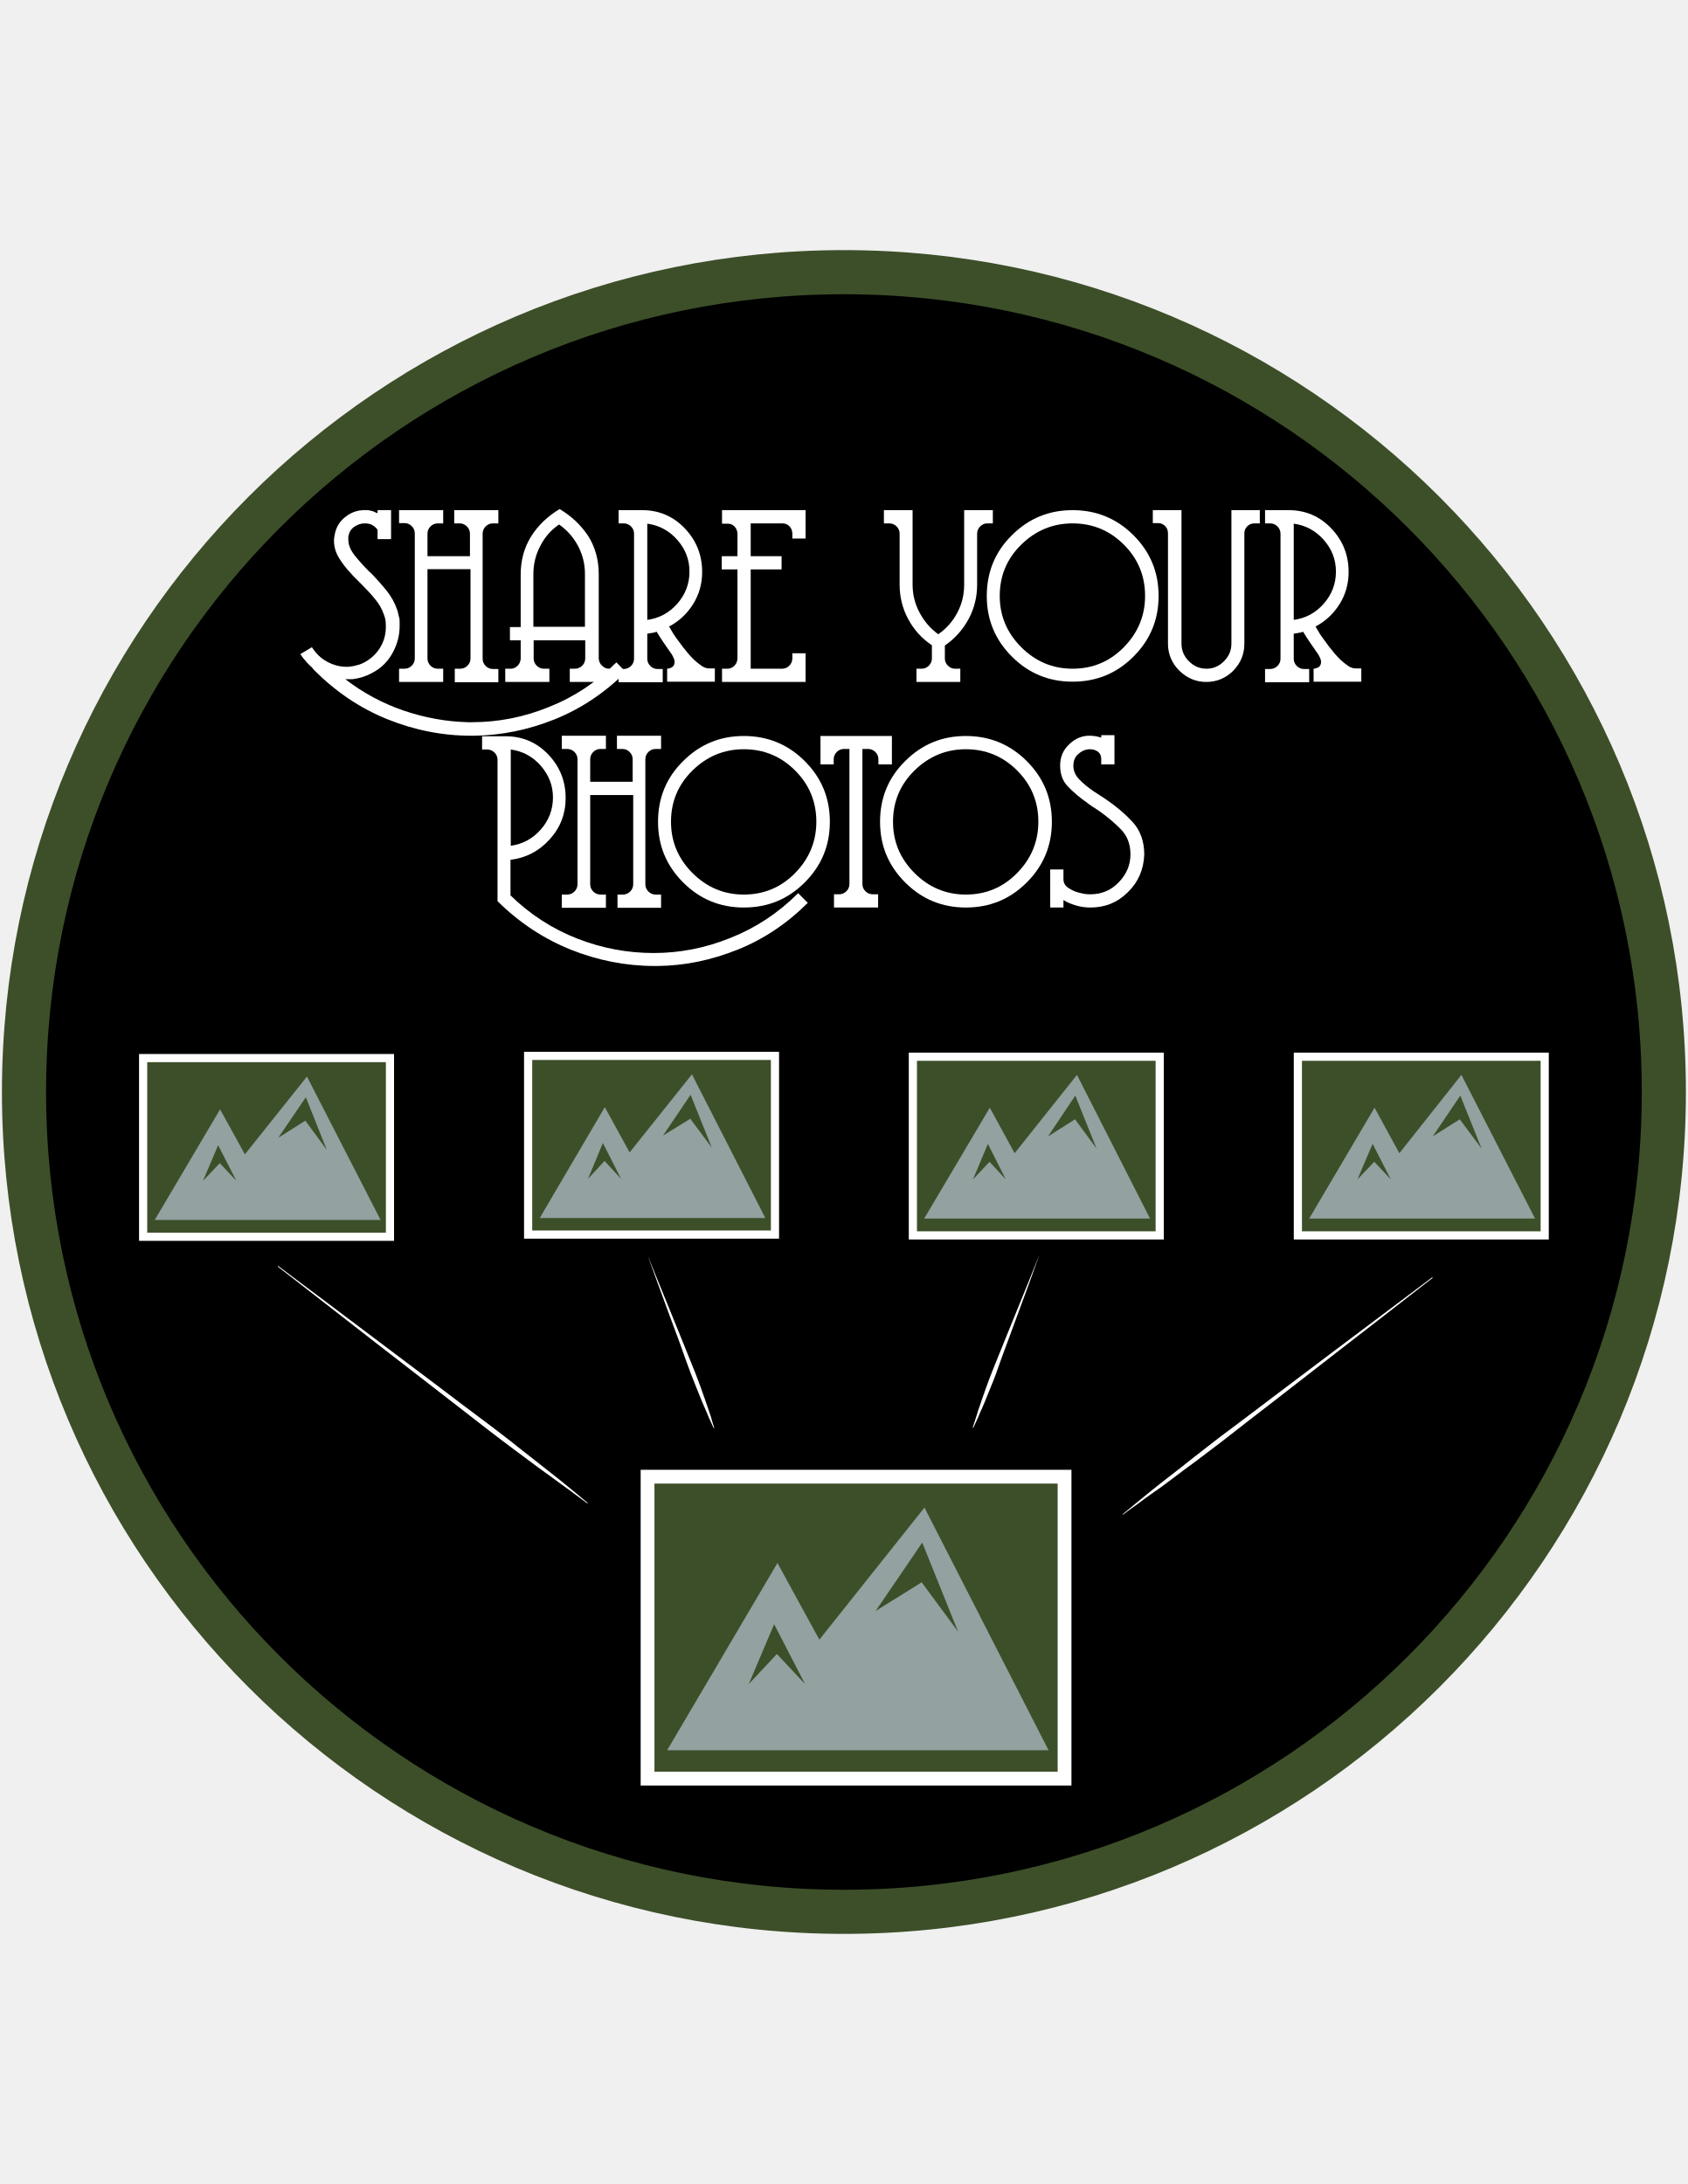
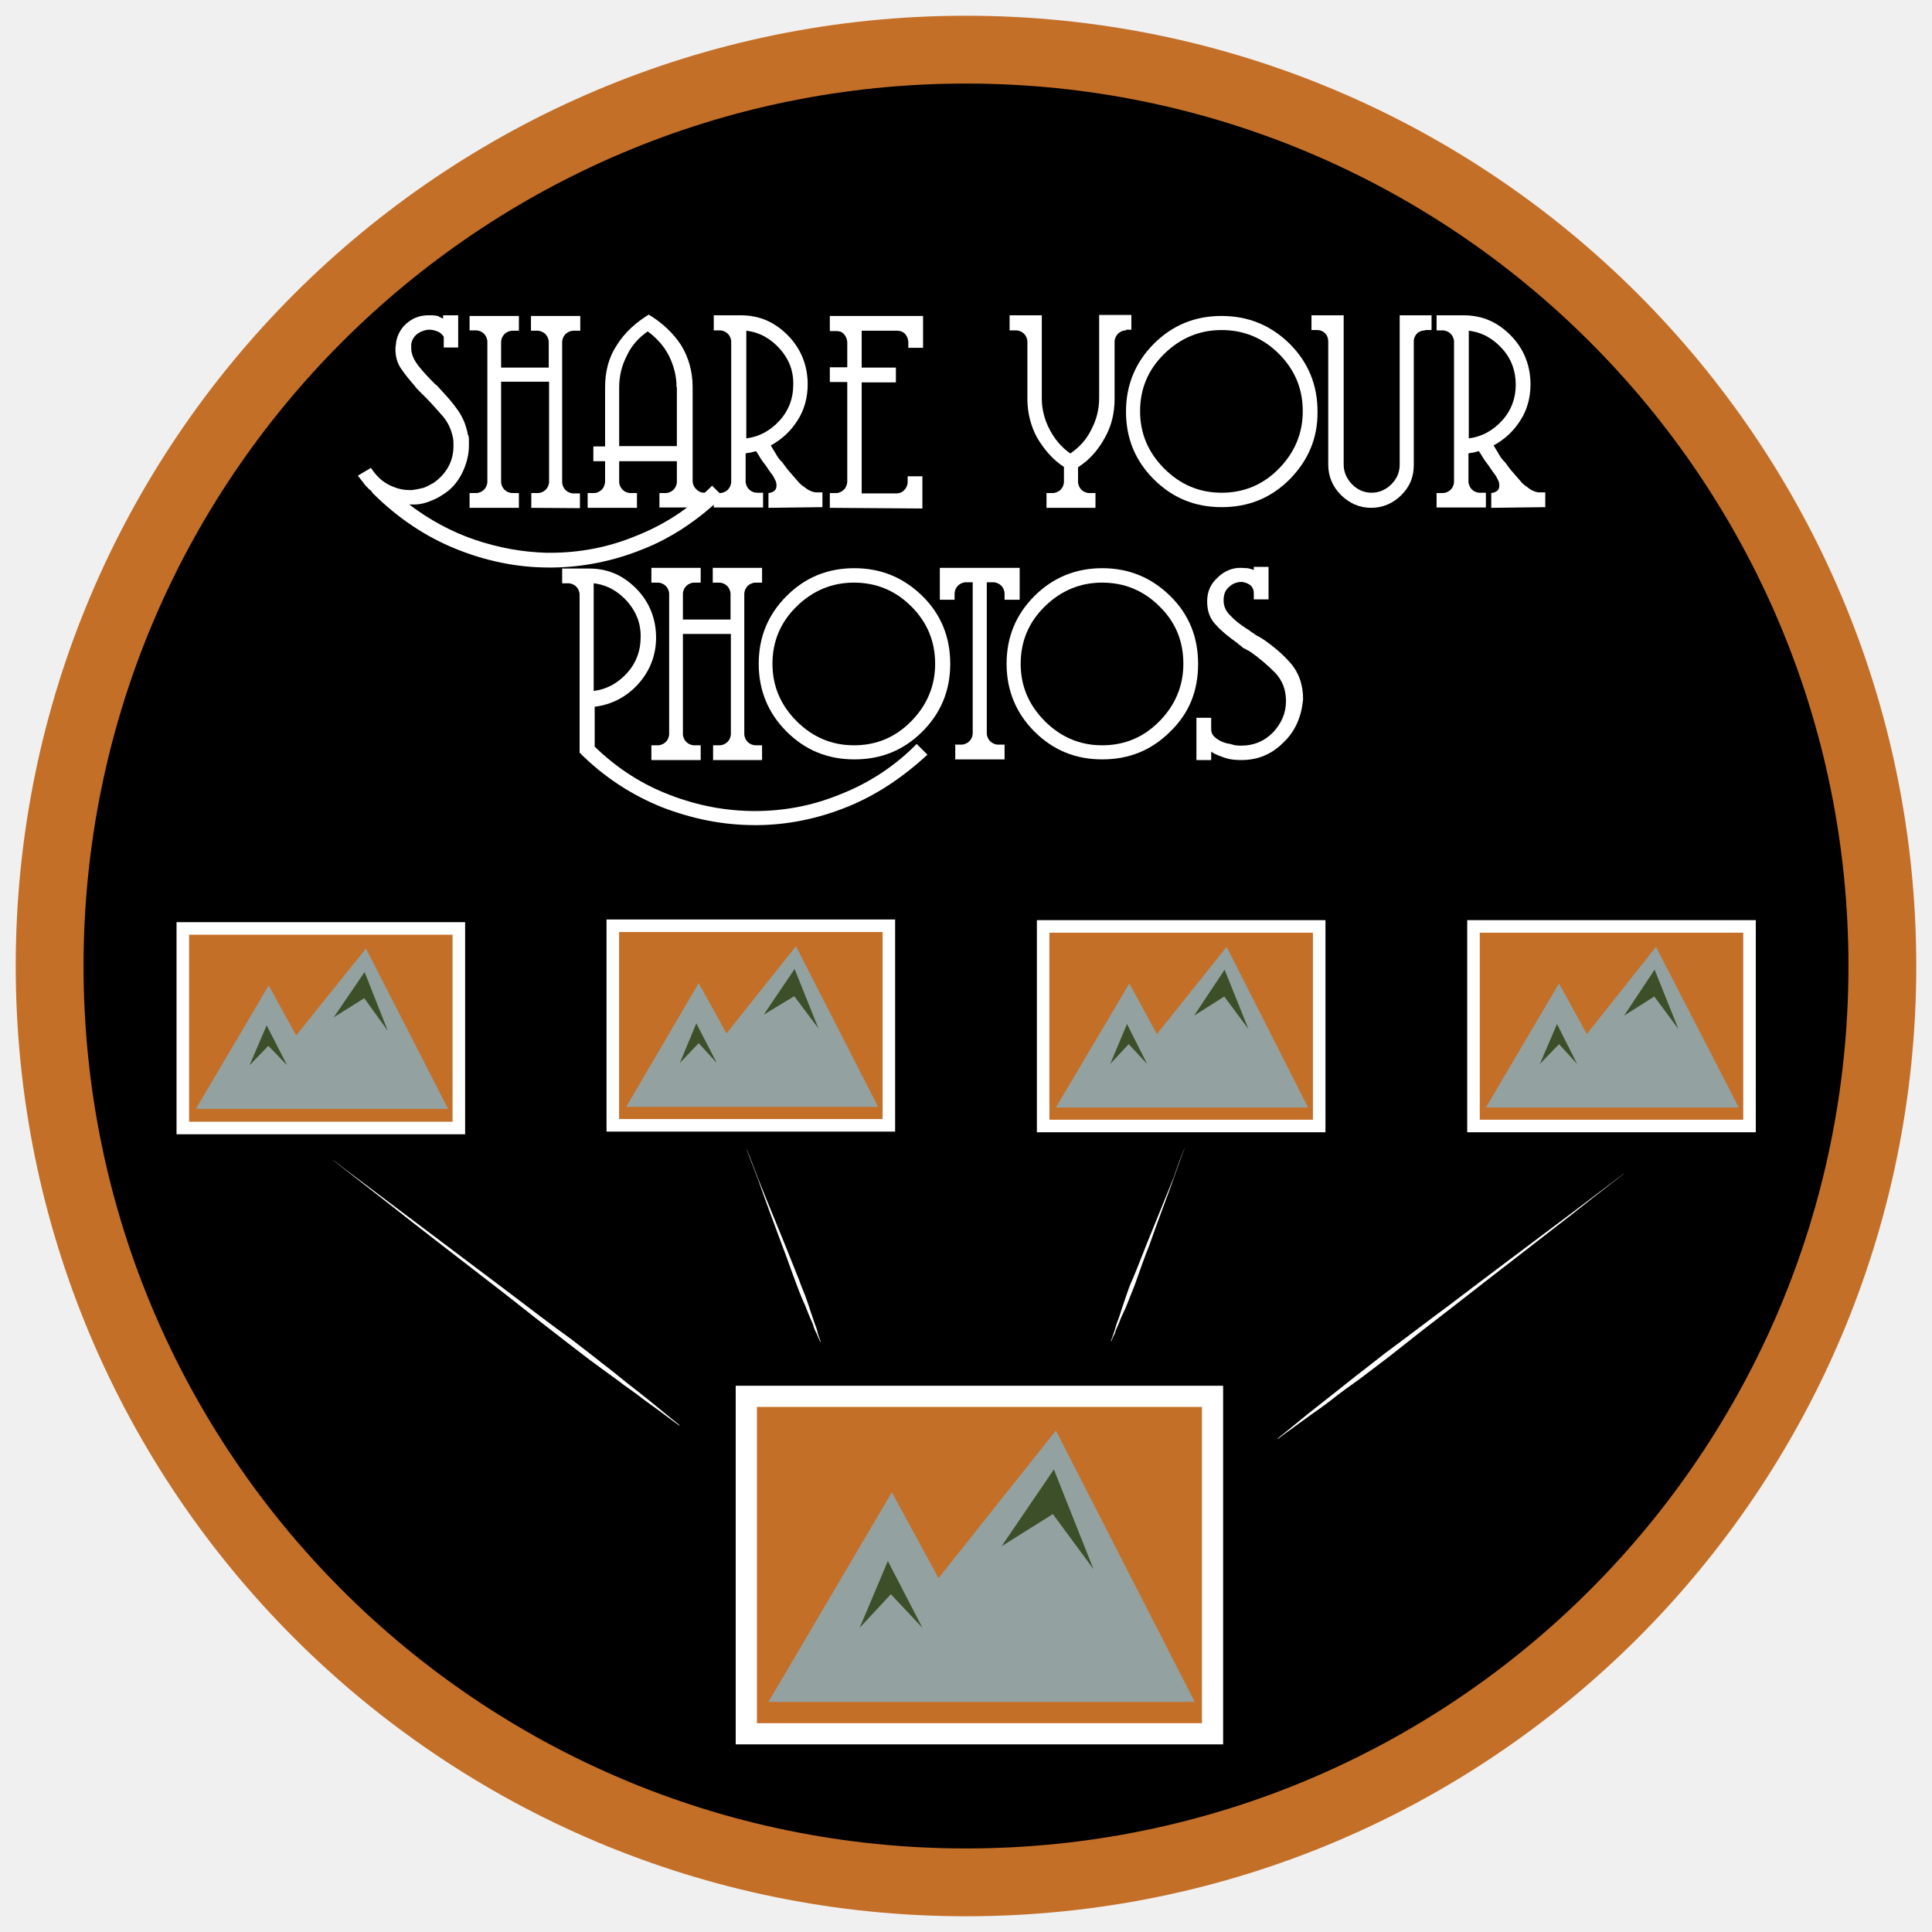
- <svg xmlns="http://www.w3.org/2000/svg" version="1.1" id="Layer_1" x="0px" y="0px" viewBox="0 0 612 792" enable-background="new 0 0 612 792" xml:space="preserve">
-   <circle stroke="#3D4F29" stroke-width="16" stroke-miterlimit="10" cx="306" cy="396" r="297.3" />
+ <svg xmlns="http://www.w3.org/2000/svg" version="1.1" id="Layer_1" x="0px" y="0px" viewBox="0 0 576 576" enable-background="new 0 0 576 576" xml:space="preserve">
+   <circle stroke="#C46F28" stroke-width="20.218" stroke-miterlimit="10" cx="288" cy="288" r="273.2" />
  <g enable-background="new    ">
-     <path fill="#FFFFFF" d="M201,260.9c-9.5,3.8-19.3,5.8-29.2,5.9c-0.2,0-0.4,0-0.5,0s-0.4,0-0.5,0c-10.3,0-20.5-2-30.4-6   c-9.9-4-18.7-10-26.5-17.8c-0.1-0.2-0.3-0.3-0.4-0.5c-0.2-0.1-0.3-0.3-0.4-0.5c-0.2-0.1-0.3-0.3-0.5-0.4c-0.1-0.2-0.3-0.3-0.4-0.4   c-0.6-0.6-1.2-1.2-1.7-1.9c-0.6-0.6-1.1-1.4-1.6-2.1l4.2-2.5c1.4,2.2,3.2,4,5.4,5.2c2.2,1.2,4.6,1.9,7,1.9c0.3,0,0.6,0,0.8,0   s0.5,0,0.8-0.1c1.1-0.1,2.1-0.4,3.2-0.7c1.1-0.4,2.1-0.9,3-1.5c2.1-1.4,3.7-3.1,4.9-5.3c1.2-2.2,1.7-4.5,1.7-6.8   c0-0.8,0-1.5-0.1-2.3c-0.1-0.7-0.3-1.5-0.6-2.2c-0.7-2.1-1.8-4-3.4-5.9c-1.5-1.8-3.2-3.6-4.9-5.3c-0.1-0.1-0.3-0.3-0.4-0.4   c-0.1-0.1-0.3-0.3-0.4-0.4c-0.5-0.5-0.9-0.9-1.4-1.4c-0.5-0.5-0.9-0.9-1.3-1.4c-1.8-1.9-3.3-3.8-4.5-5.8c-1.2-2-1.8-4-1.8-6.3   c0-0.4,0-0.7,0.1-1.1c0.1-0.4,0.1-0.8,0.2-1.2c0.5-2.6,1.8-4.7,3.9-6.3c2-1.6,4.3-2.4,6.8-2.4c0.4,0,0.8,0,1.2,0   c0.4,0,0.7,0.1,1.1,0.2c0.5,0.1,0.9,0.2,1.3,0.4c0.4,0.2,0.8,0.4,1.2,0.5V185h4.9v10.5h-4.9v-3.4c-0.6-0.8-1.3-1.4-2.1-1.8   c-0.8-0.4-1.7-0.5-2.6-0.5c-1.3,0-2.5,0.4-3.7,1.2c-1.2,0.8-1.9,2-2.2,3.5c0,0.1,0,0.2,0,0.3c0,0.1,0,0.2,0,0.3c0,0.1,0,0.2,0,0.3   c0,0.1,0,0.2,0,0.3c0,1.9,0.8,3.8,2.3,5.7c1.5,1.9,3.3,3.9,5.3,5.9c0.2,0.1,0.3,0.3,0.5,0.4c0.1,0.2,0.3,0.3,0.4,0.4   c1.8,1.9,3.6,3.9,5.3,6c1.7,2.1,3,4.4,3.9,7c0.2,0.5,0.3,1,0.4,1.5c0.1,0.5,0.2,1,0.4,1.5c0.1,0.5,0.1,1,0.1,1.6c0,0.5,0,1,0,1.5   c0,3.1-0.8,6.2-2.3,9.1c-1.5,2.9-3.6,5.3-6.4,7c-1.3,0.8-2.7,1.5-4.1,2c-1.4,0.5-2.8,0.8-4.3,1c-0.4,0-0.7,0-1.1,0   c-0.4,0-0.7,0-1.1,0c-0.1,0-0.1,0-0.2,0c-0.1,0-0.1,0-0.1,0c0,0-0.1,0-0.1,0c6.5,5,13.6,8.8,21.2,11.4c7.7,2.6,15.4,4,23.3,4.2   c0.2,0,0.5,0,0.7,0c0.2,0,0.5,0,0.7,0c9.5,0,18.8-1.8,27.9-5.5c9.1-3.6,17.3-9,24.5-16.2l3.4,3.5   C219.1,251.4,210.5,257.1,201,260.9z" />
-     <path fill="#FFFFFF" d="M164.9,247.3v-4.8h2c1,0,1.9-0.4,2.6-1.1c0.7-0.7,1.1-1.6,1.1-2.6v-32.4H155v32.4c0,1,0.4,1.9,1.1,2.6   c0.7,0.7,1.6,1.1,2.6,1.1h2v4.8h-16v-4.8h2c1,0,1.9-0.4,2.6-1.1c0.7-0.7,1.1-1.6,1.1-2.6v-45.4c0-1-0.4-1.9-1.1-2.6   c-0.7-0.7-1.6-1.1-2.6-1.1h-2V185h16v4.8h-2c-1,0-1.9,0.4-2.6,1.1c-0.7,0.7-1.1,1.6-1.1,2.6v8.2h15.4v-8.2c0-1-0.4-1.9-1.1-2.6   c-0.7-0.7-1.6-1.1-2.6-1.1h-2V185h16v4.8h-2c-1,0-1.9,0.4-2.6,1.1c-0.7,0.7-1.1,1.6-1.1,2.6v45.4c0,1,0.4,1.9,1.1,2.6   c0.7,0.7,1.6,1.1,2.6,1.1h2v4.8H164.9z" />
-     <path fill="#FFFFFF" d="M206.6,247.3v-4.8h1.9c1,0,1.9-0.4,2.6-1.1c0.7-0.7,1.1-1.6,1.1-2.6v-6.6h-18.7v6.6c0,1,0.4,1.9,1.1,2.6   c0.7,0.7,1.6,1.1,2.6,1.1h2v4.8h-16v-4.8h2c1,0,1.8-0.4,2.5-1.1c0.7-0.7,1-1.5,1.1-2.5v-6.7h-3.9v-4.8h3.9v-19.1   c0-5.2,1.3-9.8,3.8-13.8c2.5-4,6-7.3,10.3-9.9c4.4,2.6,7.8,5.9,10.4,9.8c2.5,4,3.8,8.6,3.8,13.8v30.7c0.1,0.9,0.4,1.8,1.2,2.5   c0.7,0.7,1.5,1.1,2.5,1.1h2v4.8H206.6z M212.1,208.2c0-3.6-0.8-7-2.5-10.2c-1.7-3.2-4-5.8-6.9-7.8c-2.9,2-5.2,4.6-6.8,7.8   c-1.7,3.2-2.5,6.6-2.5,10.2v19.1h18.7V208.2z" />
-     <path fill="#FFFFFF" d="M241.9,247.3v-4.8c1-0.1,1.7-0.4,2.1-0.8c0.4-0.4,0.6-1,0.6-1.6c0-0.2,0-0.5-0.1-0.8   c-0.1-0.3-0.1-0.5-0.3-0.8c-0.1-0.3-0.3-0.6-0.4-0.8c-0.1-0.3-0.3-0.5-0.5-0.8c-0.9-1.3-1.8-2.6-2.7-3.9c-0.9-1.3-1.7-2.6-2.5-3.9   c-0.5,0.2-1.1,0.3-1.6,0.4c-0.6,0.1-1.2,0.2-1.8,0.3v1.8v7.3c0,1,0.4,1.9,1.1,2.6c0.7,0.7,1.6,1.1,2.5,1.1h2v4.8h-16v-4.8h1.9   c1,0,1.9-0.4,2.6-1.1c0.7-0.7,1.1-1.6,1.1-2.6v-45.4c0-1-0.4-1.9-1.1-2.6c-0.7-0.7-1.6-1.1-2.6-1.1h-1.9V185h8.6   c6,0,11.2,2.2,15.4,6.6c4.2,4.4,6.3,9.7,6.3,15.8c0,4.3-1.1,8.2-3.3,11.7c-2.2,3.5-5.1,6.2-8.7,8.1c0.5,0.8,1,1.7,1.6,2.7   c0.6,0.9,1.3,1.9,2,2.8c0.8,1.2,1.7,2.3,2.7,3.5c0.9,1.2,1.9,2.2,2.8,3.1c1,0.9,2,1.7,2.9,2.3c0.9,0.6,1.9,0.8,2.7,0.8h1.5h0.4v4.8   H241.9z M245.6,195.8c-2.9-3.3-6.5-5.3-10.9-5.9v34.9c4.3-0.6,7.9-2.5,10.9-5.9c2.9-3.3,4.4-7.2,4.4-11.6S248.5,199.1,245.6,195.8z   " />
-     <path fill="#FFFFFF" d="M261.8,247.3v-4.8h2c1,0,1.8-0.4,2.5-1.1c0.7-0.7,1-1.5,1.1-2.5v-32.4h-5.7v-4.8h5.7v-8.3   c-0.1-1-0.4-1.8-1.1-2.5c-0.7-0.7-1.5-1-2.5-1h-2V185h30.3v10.3h-4.8v-1.9v-0.1c-0.1-1-0.4-1.8-1.1-2.5c-0.7-0.7-1.5-1-2.5-1h-11.5   v11.9h11.2v4.8h-11.2v36h11.6c0.9-0.1,1.8-0.4,2.4-1.1c0.7-0.7,1-1.5,1.1-2.4v-0.1v-2h4.8v10.4H261.8z" />
+     <path fill="#FFFFFF" d="M191.5,163.8c-8.7,3.5-17.7,5.3-26.8,5.4c-0.1,0-0.4,0-0.5,0c-0.1,0-0.4,0-0.5,0c-9.5,0-18.8-1.9-27.9-5.6   c-9.1-3.7-17.2-9.2-24.4-16.3c-0.1-0.1-0.3-0.3-0.4-0.5c-0.1-0.1-0.3-0.3-0.4-0.5c-0.1-0.1-0.3-0.3-0.5-0.4   c-0.1-0.1-0.3-0.3-0.4-0.4c-0.5-0.5-1.1-1.1-1.5-1.8c-0.5-0.5-1-1.3-1.5-1.9l3.9-2.3c1.3,2,2.9,3.7,4.9,4.8c2,1.1,4.2,1.8,6.4,1.8   c0.3,0,0.5,0,0.8,0c0.3,0,0.5,0,0.8-0.1c1-0.1,1.9-0.4,2.9-0.6c1-0.4,1.9-0.9,2.8-1.4c1.9-1.3,3.4-2.9,4.5-4.9   c1.1-2,1.5-4.2,1.5-6.2c0-0.8,0-1.4-0.1-2.1c-0.1-0.6-0.3-1.4-0.5-2c-0.6-1.9-1.6-3.7-3.2-5.4c-1.4-1.6-2.9-3.3-4.5-4.9   c-0.1-0.1-0.3-0.3-0.4-0.4s-0.3-0.3-0.4-0.4c-0.5-0.5-0.9-0.9-1.3-1.3c-0.5-0.5-0.9-0.9-1.1-1.3c-1.6-1.8-3-3.5-4.2-5.3   s-1.6-3.7-1.6-5.8c0-0.4,0-0.6,0.1-1s0.1-0.8,0.1-1.1c0.5-2.4,1.6-4.3,3.5-5.8c1.9-1.5,3.9-2.1,6.2-2.1c0.4,0,0.8,0,1.1,0   c0.4,0,0.6,0.1,1,0.1c0.5,0.1,0.9,0.1,1.1,0.4c0.4,0.1,0.8,0.4,1.1,0.5v-1h4.5v9.6h-4.3v-3.2c-0.5-0.8-1.1-1.3-1.9-1.6   s-1.5-0.5-2.4-0.5c-1.1,0-2.3,0.4-3.4,1.1c-1.1,0.8-1.8,1.9-2,3.2c0,0.1,0,0.1,0,0.3c0,0.1,0,0.1,0,0.3c0,0.1,0,0.1,0,0.3   c0,0.1,0,0.1,0,0.3c0,1.8,0.8,3.5,2.1,5.2c1.4,1.8,3,3.5,4.9,5.4c0.1,0.1,0.3,0.3,0.5,0.4c0.1,0.1,0.3,0.3,0.4,0.4   c1.6,1.8,3.3,3.5,4.9,5.6c1.5,1.9,2.8,4,3.5,6.4c0.1,0.5,0.3,0.9,0.4,1.4c0.1,0.5,0.1,0.9,0.4,1.4c0.1,0.5,0.1,0.9,0.1,1.5   c0,0.5,0,0.9,0,1.4c0,2.9-0.8,5.7-2.1,8.3c-1.4,2.7-3.3,4.9-5.9,6.4c-1.1,0.8-2.5,1.4-3.8,1.9c-1.3,0.5-2.5,0.8-3.9,0.9   c-0.4,0-0.6,0-1,0s-0.6,0-1,0c-0.1,0-0.1,0-0.1,0h-0.1H122c5.9,4.5,12.5,8.1,19.5,10.5c7.1,2.4,14.2,3.7,21.4,3.9   c0.1,0,0.5,0,0.6,0s0.5,0,0.6,0c8.7,0,17.3-1.6,25.7-5.1c8.3-3.3,15.9-8.2,22.5-14.9l3.2,3.2C208.1,155.1,200.2,160.4,191.5,163.8z   " />
+     <path fill="#FFFFFF" d="M158.4,151.4V147h1.9c0.9,0,1.8-0.4,2.4-1c0.6-0.6,1-1.5,1-2.4v-29.8h-14.3v29.8c0,0.9,0.4,1.8,1,2.4   c0.6,0.6,1.5,1,2.4,1h1.9v4.4H140V147h1.9c0.9,0,1.8-0.4,2.4-1c0.6-0.6,1-1.5,1-2.4v-41.7c0-0.9-0.4-1.8-1-2.4s-1.5-1-2.4-1H140   v-4.3h14.7v4.4h-1.9c-0.9,0-1.8,0.4-2.4,1s-1,1.5-1,2.4v7.6h14.2V102c0-0.9-0.4-1.8-1-2.4s-1.5-1-2.4-1h-1.9v-4.4h14.7v4.4H171   c-0.9,0-1.8,0.4-2.4,1s-1,1.5-1,2.4v41.7c0,0.9,0.4,1.8,1,2.4s1.5,1,2.4,1h1.9v4.4L158.4,151.4L158.4,151.4z" />
+     <path fill="#FFFFFF" d="M196.6,151.4V147h1.8c0.9,0,1.8-0.4,2.4-1c0.6-0.6,1-1.5,1-2.4v-6.1h-17.2v6.1c0,0.9,0.4,1.8,1,2.4   c0.6,0.6,1.5,1,2.4,1h1.9v4.4h-14.7V147h1.9c0.9,0,1.6-0.4,2.3-1c0.6-0.6,0.9-1.4,1-2.3v-6.2h-3.5v-4.4h3.5v-17.6   c0-4.8,1.1-9,3.5-12.6c2.3-3.7,5.6-6.7,9.5-9.1c4,2.4,7.2,5.4,9.6,9c2.3,3.7,3.5,8,3.5,12.6v28.2c0.1,0.9,0.4,1.6,1.1,2.3   c0.6,0.6,1.4,1,2.3,1h1.9v4.4h-15.3V151.4z M201.7,115.4c0-3.3-0.8-6.4-2.3-9.4c-1.5-2.9-3.7-5.3-6.3-7.2c-2.7,1.9-4.8,4.2-6.2,7.2   c-1.5,2.9-2.3,6.1-2.3,9.4V133h17.2v-17.6H201.7z" />
+     <path fill="#FFFFFF" d="M229.1,151.4V147c0.9-0.1,1.5-0.4,1.9-0.8c0.4-0.4,0.5-0.9,0.5-1.5c0-0.1,0-0.5-0.1-0.8   c-0.1-0.3-0.1-0.5-0.3-0.8c-0.1-0.3-0.3-0.5-0.4-0.8c-0.1-0.3-0.3-0.5-0.5-0.8c-0.9-1.1-1.6-2.4-2.5-3.5c-0.9-1.1-1.5-2.4-2.3-3.5   c-0.5,0.1-1,0.3-1.5,0.4s-1.1,0.1-1.6,0.3v1.6v6.7c0,0.9,0.4,1.8,1,2.4s1.5,1,2.3,1h1.9v4.4h-14.7V147h1.8c0.9,0,1.8-0.4,2.4-1   s1-1.5,1-2.4v-41.7c0-0.9-0.4-1.8-1-2.4s-1.5-1-2.4-1h-1.8V94h8c5.6,0,10.2,2,14.2,6.1c3.9,4,5.8,9,5.8,14.5c0,3.9-1,7.6-3,10.7   c-2,3.2-4.7,5.7-8,7.5c0.5,0.8,0.9,1.5,1.5,2.5c0.5,0.9,1.1,1.8,1.9,2.5c0.8,1.1,1.5,2.1,2.5,3.2c0.9,1.1,1.8,2,2.5,2.9   c0.9,0.9,1.9,1.5,2.7,2.1c0.9,0.5,1.8,0.8,2.5,0.8h1.4h0.4v4.4L229.1,151.4L229.1,151.4z M232.5,104c-2.7-3-5.9-4.9-10-5.4v32.1   c3.9-0.5,7.2-2.3,10-5.4c2.7-3,4-6.6,4-10.6C236.6,110.6,235.2,107,232.5,104z" />
+     <path fill="#FFFFFF" d="M247.4,151.4V147h1.9c0.9,0,1.6-0.4,2.3-1c0.6-0.6,0.9-1.4,1-2.3v-29.8h-5.2v-4.4h5.2v-7.6   c-0.1-0.9-0.4-1.6-1-2.3s-1.4-0.9-2.3-0.9h-1.9v-4.5h27.8v9.5h-4.4v-1.8v-0.1c-0.1-0.9-0.4-1.6-1-2.3c-0.6-0.6-1.4-0.9-2.3-0.9   h-10.6v11h10.2v4.4h-10.2v33.1h10.6c0.9-0.1,1.6-0.4,2.1-1c0.6-0.6,0.9-1.4,1-2.1v-0.1v-1.9h4.4v9.6L247.4,151.4L247.4,151.4z" />
  </g>
  <g enable-background="new    ">
-     <path fill="#FFFFFF" d="M357.9,189.8c-0.9,0-1.8,0.4-2.5,1.1c-0.7,0.7-1.1,1.6-1.1,2.6V212c0,4.4-1,8.6-3.1,12.5   c-2.1,3.9-5,7.1-8.6,9.6v4.7c0,1,0.4,1.9,1.1,2.6c0.7,0.7,1.6,1.1,2.5,1.1h2v4.8h-15.9v-4.8h1.9c1,0,1.9-0.4,2.6-1.1   c0.7-0.7,1.1-1.6,1.1-2.6V234c-3.6-2.4-6.5-5.6-8.6-9.5c-2.1-3.9-3.1-8.1-3.1-12.5v-18.5c0-1-0.4-1.9-1.1-2.6   c-0.7-0.7-1.6-1.1-2.6-1.1h-2V185h10.4v27c0,3.5,0.8,6.9,2.5,10.1c1.7,3.2,3.9,5.8,6.8,7.9c3-2.1,5.3-4.7,6.9-7.8   c1.7-3.2,2.5-6.5,2.5-10.2v-27h10.4v4.8H357.9z" />
-     <path fill="#FFFFFF" d="M411,238.1c-6.1,6.1-13.4,9.1-22.1,9.1c-8.6,0-15.9-3-22-9.1c-6.1-6.1-9.1-13.4-9.1-22c0-8.6,3-16,9.1-22   c6.1-6.1,13.4-9.1,22-9.1c8.6,0,16,3,22.1,9.1c6.1,6.1,9.1,13.4,9.1,22C420.1,224.7,417.1,232,411,238.1z M407.5,197.5   c-5.1-5.1-11.3-7.7-18.6-7.7c-7.2,0-13.4,2.6-18.6,7.7c-5.2,5.1-7.8,11.3-7.8,18.6c0,7.2,2.6,13.4,7.8,18.6   c5.2,5.2,11.4,7.8,18.6,7.8c7.3,0,13.5-2.6,18.6-7.8c5.1-5.2,7.7-11.4,7.7-18.6C415.2,208.9,412.7,202.7,407.5,197.5z" />
-     <path fill="#FFFFFF" d="M454.9,189.8c-1,0-1.9,0.3-2.6,1c-0.7,0.7-1.1,1.5-1.1,2.5v40.1c0,3.8-1.3,7-4,9.8c-2.7,2.7-6,4.1-9.8,4.1   c-3.8,0-7-1.4-9.8-4.1c-2.7-2.7-4.1-6-4.1-9.8v-40c0-1-0.3-1.9-1-2.6c-0.7-0.7-1.5-1.1-2.5-1.1h-0.1h-1.9V185h10.4v48.4   c0,2.5,0.9,4.6,2.7,6.4c1.8,1.8,3.9,2.7,6.4,2.7c2.4,0,4.5-0.9,6.3-2.7c1.8-1.8,2.7-3.9,2.7-6.4V185h10.3v4.8H454.9z" />
-     <path fill="#FFFFFF" d="M476.3,247.3v-4.8c1-0.1,1.7-0.4,2.1-0.8c0.4-0.4,0.6-1,0.6-1.6c0-0.2,0-0.5-0.1-0.8   c-0.1-0.3-0.1-0.5-0.3-0.8c-0.1-0.3-0.3-0.6-0.4-0.8c-0.1-0.3-0.3-0.5-0.5-0.8c-0.9-1.3-1.8-2.6-2.7-3.9c-0.9-1.3-1.7-2.6-2.5-3.9   c-0.5,0.2-1.1,0.3-1.6,0.4c-0.6,0.1-1.2,0.2-1.8,0.3v1.8v7.3c0,1,0.4,1.9,1.1,2.6c0.7,0.7,1.6,1.1,2.5,1.1h2v4.8h-16v-4.8h1.9   c1,0,1.9-0.4,2.6-1.1c0.7-0.7,1.1-1.6,1.1-2.6v-45.4c0-1-0.4-1.9-1.1-2.6c-0.7-0.7-1.6-1.1-2.6-1.1h-1.9V185h8.6   c6,0,11.2,2.2,15.4,6.6c4.2,4.4,6.3,9.7,6.3,15.8c0,4.3-1.1,8.2-3.3,11.7c-2.2,3.5-5.1,6.2-8.7,8.1c0.5,0.8,1,1.7,1.6,2.7   c0.6,0.9,1.3,1.9,2,2.8c0.8,1.2,1.7,2.3,2.7,3.5c0.9,1.2,1.9,2.2,2.8,3.1c1,0.9,2,1.7,2.9,2.3c0.9,0.6,1.9,0.8,2.7,0.8h1.5h0.4v4.8   H476.3z M480,195.8c-2.9-3.3-6.5-5.3-10.9-5.9v34.9c4.3-0.6,7.9-2.5,10.9-5.9c2.9-3.3,4.4-7.2,4.4-11.6S482.9,199.1,480,195.8z" />
+     <path fill="#FFFFFF" d="M335.6,98.5c-0.9,0-1.6,0.4-2.3,1c-0.6,0.6-1,1.5-1,2.4v17.1c0,4-0.9,8-2.9,11.5c-1.9,3.5-4.5,6.6-8,8.8   v4.3c0,0.9,0.4,1.8,1,2.4c0.6,0.6,1.5,1,2.3,1h1.9v4.4H312V147h1.8c0.9,0,1.8-0.4,2.4-1c0.6-0.6,1-1.5,1-2.4v-4.4   c-3.3-2.1-5.9-5.2-8-8.7c-1.9-3.5-2.9-7.5-2.9-11.5v-17.1c0-0.9-0.4-1.8-1-2.4c-0.6-0.6-1.5-1-2.4-1H301V94h9.6v24.8   c0,3.2,0.8,6.3,2.3,9.2c1.5,2.9,3.5,5.3,6.2,7.2c2.8-1.9,4.9-4.3,6.3-7.2c1.5-2.9,2.3-5.9,2.3-9.4V93.9h9.6v4.4h-1.6V98.5z" />
+     <path fill="#FFFFFF" d="M384.5,142.9c-5.6,5.6-12.3,8.3-20.3,8.3c-8,0-14.7-2.8-20.2-8.3c-5.6-5.6-8.3-12.3-8.3-20.2   s2.8-14.7,8.3-20.2c5.6-5.6,12.3-8.3,20.2-8.3c8,0,14.7,2.8,20.3,8.3c5.6,5.6,8.3,12.3,8.3,20.2   C392.9,130.5,390.1,137.2,384.5,142.9z M381.3,105.5c-4.7-4.7-10.4-7.1-17.1-7.1c-6.6,0-12.3,2.4-17.1,7.1   c-4.8,4.7-7.2,10.4-7.2,17.1c0,6.6,2.4,12.3,7.2,17.1c4.8,4.8,10.5,7.2,17.1,7.2c6.7,0,12.4-2.4,17.1-7.2   c4.7-4.8,7.1-10.5,7.1-17.1S386.1,110.3,381.3,105.5z" />
+     <path fill="#FFFFFF" d="M424.9,98.5c-0.9,0-1.8,0.3-2.4,0.9c-0.6,0.6-1,1.4-1,2.3v36.9c0,3.5-1.1,6.4-3.7,9c-2.5,2.5-5.6,3.8-9,3.8   c-3.5,0-6.4-1.3-9-3.8c-2.5-2.5-3.8-5.6-3.8-9v-36.8c0-0.9-0.3-1.8-0.9-2.4c-0.6-0.6-1.4-1-2.3-1h-0.1H391V94h9.6v44.5   c0,2.3,0.9,4.2,2.5,5.9c1.6,1.6,3.5,2.5,5.9,2.5c2.1,0,4.2-0.9,5.8-2.5c1.6-1.6,2.5-3.5,2.5-5.9V94h9.5v4.4H424.9z" />
+     <path fill="#FFFFFF" d="M444.6,151.4V147c0.9-0.1,1.5-0.4,1.9-0.8c0.4-0.4,0.5-0.9,0.5-1.5c0-0.1,0-0.5-0.1-0.8s-0.1-0.5-0.3-0.8   c-0.1-0.3-0.3-0.5-0.4-0.8c-0.1-0.3-0.3-0.5-0.5-0.8c-0.9-1.1-1.6-2.4-2.5-3.5c-0.9-1.1-1.5-2.4-2.3-3.5c-0.5,0.1-1,0.3-1.5,0.4   c-0.5,0.1-1.1,0.1-1.6,0.3v1.6v6.7c0,0.9,0.4,1.8,1,2.4c0.6,0.6,1.5,1,2.3,1h1.9v4.4h-14.7V147h1.8c0.9,0,1.8-0.4,2.4-1   s1-1.5,1-2.4v-41.7c0-0.9-0.4-1.8-1-2.4s-1.5-1-2.4-1h-1.8V94h8c5.6,0,10.2,2,14.2,6.1c3.9,4,5.8,9,5.8,14.5c0,3.9-1,7.6-3,10.7   c-2,3.2-4.7,5.7-8,7.5c0.5,0.8,0.9,1.5,1.5,2.5c0.5,0.9,1.1,1.8,1.9,2.5c0.8,1.1,1.5,2.1,2.5,3.2c0.9,1.1,1.8,2,2.5,2.9   c0.9,0.9,1.9,1.5,2.7,2.1c0.9,0.5,1.8,0.8,2.5,0.8h1.4h0.4v4.4L444.6,151.4L444.6,151.4z M447.9,104c-2.7-3-5.9-4.9-10-5.4v32.1   c3.9-0.5,7.2-2.3,10-5.4c2.7-3,4-6.6,4-10.6C451.9,110.6,450.6,107,447.9,104z" />
  </g>
  <g enable-background="new    ">
-     <path fill="#FFFFFF" d="M267.4,344.4c-9.5,3.8-19.1,5.8-28.9,5.9c-0.2,0-0.4,0-0.6,0c-0.2,0-0.4,0-0.6,0c-10.3,0-20.5-2-30.3-5.9   c-9.9-4-18.7-9.8-26.6-17.6v-51.3c0-1-0.4-1.9-1.1-2.6c-0.7-0.7-1.6-1.1-2.6-1.1h-1.9v-4.8h8.6c6,0,11.2,2.2,15.4,6.6   c4.2,4.4,6.3,9.7,6.3,15.8c0,5.7-1.9,10.7-5.8,15c-3.9,4.3-8.6,6.7-14.2,7.4v12.9c7.2,7,15.3,12.2,24.3,15.7   c9,3.5,18.2,5.2,27.6,5.2c9.5,0,18.8-1.8,27.9-5.5c9.1-3.6,17.3-9,24.5-16.2l3.5,3.5C285.4,334.9,276.9,340.6,267.4,344.4z    M196.1,277.7c-2.9-3.3-6.5-5.3-10.9-5.9v34.9c4.3-0.6,7.9-2.5,10.9-5.9c2.9-3.3,4.4-7.2,4.4-11.6S199,281.1,196.1,277.7z" />
-     <path fill="#FFFFFF" d="M223.9,329.2v-4.8h2c1,0,1.9-0.4,2.6-1.1c0.7-0.7,1.1-1.6,1.1-2.6v-32.4H214v32.4c0,1,0.4,1.9,1.1,2.6   c0.7,0.7,1.6,1.1,2.6,1.1h2v4.8h-16v-4.8h2c1,0,1.9-0.4,2.6-1.1c0.7-0.7,1.1-1.6,1.1-2.6v-45.4c0-1-0.4-1.9-1.1-2.6   c-0.7-0.7-1.6-1.1-2.6-1.1h-2v-4.8h16v4.8h-2c-1,0-1.9,0.4-2.6,1.1c-0.7,0.7-1.1,1.6-1.1,2.6v8.2h15.4v-8.2c0-1-0.4-1.9-1.1-2.6   c-0.7-0.7-1.6-1.1-2.6-1.1h-2v-4.8h16v4.8h-2c-1,0-1.9,0.4-2.6,1.1c-0.7,0.7-1.1,1.6-1.1,2.6v45.4c0,1,0.4,1.9,1.1,2.6   c0.7,0.7,1.6,1.1,2.6,1.1h2v4.8H223.9z" />
-     <path fill="#FFFFFF" d="M291.8,320c-6.1,6.1-13.4,9.1-22.1,9.1c-8.6,0-15.9-3-22-9.1c-6.1-6.1-9.1-13.4-9.1-22c0-8.6,3-16,9.1-22   c6.1-6.1,13.4-9.1,22-9.1c8.6,0,16,3,22.1,9.1c6.1,6.1,9.1,13.4,9.1,22C300.9,306.6,297.9,313.9,291.8,320z M288.3,279.4   c-5.1-5.1-11.3-7.7-18.6-7.7c-7.2,0-13.4,2.6-18.6,7.7c-5.2,5.1-7.8,11.3-7.8,18.6c0,7.2,2.6,13.4,7.8,18.6   c5.2,5.2,11.4,7.8,18.6,7.8c7.3,0,13.5-2.6,18.6-7.8c5.1-5.2,7.7-11.4,7.7-18.6C296,290.8,293.5,284.6,288.3,279.4z" />
-     <path fill="#FFFFFF" d="M318.5,277.2v-1.9c0-1-0.4-1.9-1.1-2.6c-0.7-0.7-1.6-1.1-2.6-1.1h-2.1v49c0,1,0.4,1.9,1.1,2.6   c0.7,0.7,1.6,1.1,2.6,1.1h2v4.8h-16v-4.8h1.9c1,0,1.9-0.4,2.6-1.1c0.7-0.7,1.1-1.6,1.1-2.6v-49h-2c-1,0-1.9,0.4-2.6,1.1   c-0.7,0.7-1.1,1.6-1.1,2.6v1.9h-4.8v-10.3h25.9v10.3H318.5z" />
-     <path fill="#FFFFFF" d="M372.3,320c-6.1,6.1-13.4,9.1-22.1,9.1c-8.6,0-15.9-3-22-9.1c-6.1-6.1-9.1-13.4-9.1-22c0-8.6,3-16,9.1-22   c6.1-6.1,13.4-9.1,22-9.1c8.6,0,16,3,22.1,9.1c6.1,6.1,9.1,13.4,9.1,22C381.4,306.6,378.4,313.9,372.3,320z M368.8,279.4   c-5.1-5.1-11.3-7.7-18.6-7.7c-7.2,0-13.4,2.6-18.6,7.7c-5.2,5.1-7.8,11.3-7.8,18.6c0,7.2,2.6,13.4,7.8,18.6   c5.2,5.2,11.4,7.8,18.6,7.8c7.3,0,13.5-2.6,18.6-7.8c5.1-5.2,7.7-11.4,7.7-18.6C376.5,290.8,374,284.6,368.8,279.4z" />
-     <path fill="#FFFFFF" d="M409,323.5c-3.8,3.8-8.3,5.6-13.6,5.6c-1.7,0-3.4-0.2-5.1-0.7c-1.7-0.5-3.3-1.1-4.7-2v2.7h-4.8v-13.8h4.8   v1.6v1.9c0,1.4,0.6,2.4,1.8,3.2c1.2,0.8,2.5,1.4,3.8,1.7c0.8,0.2,1.6,0.4,2.3,0.5c0.7,0.1,1.4,0.1,1.9,0.1c4,0,7.4-1.4,10.2-4.3   s4.3-6.2,4.3-10.2c0-3.7-1.2-6.8-3.6-9.2c-2.4-2.4-5-4.6-7.9-6.6c-0.3-0.2-0.6-0.4-0.9-0.6c-0.3-0.2-0.6-0.4-0.9-0.6   c-0.4-0.2-0.8-0.5-1.2-0.8c-0.4-0.3-0.8-0.5-1.1-0.8c-2.7-1.9-5.1-3.9-7-5.9c-2-2-2.9-4.6-2.9-7.7c0-3.1,1.1-5.7,3.4-7.8   c2.2-2.1,4.8-3.1,7.6-3c0.6,0,1.3,0.1,2,0.2c0.6,0.1,1.3,0.3,1.9,0.5v-0.9h4.8v10.6h-4.8c0-0.3,0-0.6,0-0.9c0-0.3,0-0.7,0-1   c0-1.2-0.4-2.1-1.2-2.7s-1.8-0.9-2.9-0.9c-0.1,0-0.1,0-0.2,0c-0.1,0-0.1,0-0.2,0c-1.4,0.1-2.7,0.7-3.9,1.8   c-1.2,1.1-1.7,2.5-1.7,4.2c0,1.8,0.7,3.5,2.2,5c1.4,1.5,3.2,2.9,5.2,4.3c0.5,0.3,0.9,0.6,1.4,0.9c0.4,0.3,0.9,0.6,1.4,0.9   c0.3,0.2,0.6,0.4,0.9,0.6c0.3,0.2,0.6,0.4,0.9,0.6c3.4,2.3,6.6,5,9.4,8c2.8,3,4.3,7,4.3,11.9C414.7,315.2,412.8,319.8,409,323.5z" />
+     <path fill="#FFFFFF" d="M252.5,240.6c-8.7,3.5-17.6,5.3-26.5,5.4c-0.1,0-0.4,0-0.5,0c-0.1,0-0.4,0-0.5,0c-9.5,0-18.8-1.9-27.8-5.4   c-9.1-3.7-17.2-9-24.4-16.2v-47.1c0-0.9-0.4-1.8-1-2.4s-1.5-1-2.4-1h-1.8v-4.4h8c5.6,0,10.2,2,14.2,6.1c3.9,4,5.8,9,5.8,14.5   c0,5.2-1.8,9.9-5.3,13.8c-3.5,3.9-8,6.2-13,6.8v11.9c6.6,6.4,14,11.2,22.4,14.4c8.3,3.2,16.7,4.8,25.4,4.8c8.7,0,17.3-1.6,25.7-5.1   c8.3-3.3,15.9-8.2,22.5-14.9l3.2,3.2C269,231.9,261.2,237.1,252.5,240.6z M187,179.3c-2.7-3-5.9-4.9-10-5.4V206   c3.9-0.5,7.2-2.3,10-5.4c2.7-3,4-6.6,4-10.6C191.1,185.9,189.7,182.4,187,179.3z" />
+     <path fill="#FFFFFF" d="M212.6,226.6v-4.4h1.9c0.9,0,1.8-0.4,2.4-1s1-1.5,1-2.4v-29.8h-14.3v29.8c0,0.9,0.4,1.8,1,2.4s1.5,1,2.4,1   h1.9v4.4h-14.7v-4.4h1.9c0.9,0,1.8-0.4,2.4-1s1-1.5,1-2.4v-41.7c0-0.9-0.4-1.8-1-2.4s-1.5-1-2.4-1h-1.9v-4.4h14.7v4.4H207   c-0.9,0-1.8,0.4-2.4,1s-1,1.5-1,2.4v7.6h14.2v-7.6c0-0.9-0.4-1.8-1-2.4s-1.5-1-2.4-1h-1.9v-4.4h14.7v4.4h-1.9c-0.9,0-1.8,0.4-2.4,1   s-1,1.5-1,2.4v41.7c0,0.9,0.4,1.8,1,2.4s1.5,1,2.4,1h1.9v4.4H212.6z" />
+     <path fill="#FFFFFF" d="M275,218.1c-5.6,5.6-12.3,8.3-20.3,8.3c-8,0-14.7-2.8-20.2-8.3s-8.3-12.3-8.3-20.2c0-8,2.8-14.7,8.3-20.2   c5.6-5.6,12.3-8.3,20.2-8.3c8,0,14.7,2.8,20.3,8.3s8.3,12.3,8.3,20.2C283.3,205.9,280.5,212.6,275,218.1z M271.7,180.8   c-4.7-4.7-10.4-7.1-17.1-7.1c-6.6,0-12.3,2.4-17.1,7.1s-7.2,10.4-7.2,17.1c0,6.6,2.4,12.3,7.2,17.1c4.8,4.8,10.5,7.2,17.1,7.2   c6.7,0,12.4-2.4,17.1-7.2c4.7-4.8,7.1-10.5,7.1-17.1C278.8,191.3,276.5,185.6,271.7,180.8z" />
+     <path fill="#FFFFFF" d="M299.5,178.8v-1.8c0-0.9-0.4-1.8-1-2.4c-0.6-0.6-1.5-1-2.4-1h-1.9v45c0,0.9,0.4,1.8,1,2.4s1.5,1,2.4,1h1.9   v4.4h-14.7V222h1.8c0.9,0,1.8-0.4,2.4-1c0.6-0.6,1-1.5,1-2.4v-45h-2c-0.9,0-1.8,0.4-2.4,1c-0.6,0.6-1,1.5-1,2.4v1.8h-4.4v-9.5h23.8   v9.5L299.5,178.8L299.5,178.8z" />
+     <path fill="#FFFFFF" d="M348.9,218.1c-5.6,5.6-12.3,8.3-20.3,8.3c-8,0-14.7-2.8-20.2-8.3s-8.3-12.3-8.3-20.2c0-8,2.8-14.7,8.3-20.2   s12.3-8.3,20.2-8.3c8,0,14.7,2.8,20.3,8.3s8.3,12.3,8.3,20.2C357.2,205.9,354.6,212.6,348.9,218.1z M345.7,180.8   c-4.7-4.7-10.4-7.1-17.1-7.1c-6.6,0-12.3,2.4-17.1,7.1c-4.8,4.7-7.2,10.4-7.2,17.1c0,6.6,2.4,12.3,7.2,17.1   c4.8,4.8,10.5,7.2,17.1,7.2c6.7,0,12.4-2.4,17.1-7.2c4.7-4.8,7.1-10.5,7.1-17.1C352.8,191.3,350.6,185.6,345.7,180.8z" />
+     <path fill="#FFFFFF" d="M382.6,221.4c-3.5,3.5-7.6,5.2-12.5,5.2c-1.5,0-3.2-0.1-4.7-0.6s-3-1-4.3-1.9v2.5h-4.4V214h4.4v1.5v1.8   c0,1.3,0.5,2.1,1.6,2.9s2.3,1.3,3.5,1.5c0.8,0.1,1.5,0.4,2.1,0.5c0.6,0.1,1.3,0.1,1.8,0.1c3.7,0,6.8-1.3,9.4-3.9   c2.5-2.7,3.9-5.7,3.9-9.4c0-3.4-1.1-6.2-3.3-8.5c-2.1-2.1-4.5-4.2-7.2-6.1c-0.3-0.1-0.5-0.4-0.9-0.5c-0.3-0.1-0.5-0.4-0.9-0.5   c-0.4-0.1-0.8-0.5-1.1-0.8c-0.4-0.3-0.8-0.5-1-0.8c-2.5-1.8-4.7-3.5-6.4-5.4c-1.9-1.9-2.7-4.2-2.7-7.1s1-5.2,3.2-7.2   c2-1.9,4.4-2.9,7-2.8c0.5,0,1.1,0.1,1.9,0.1c0.5,0.1,1.1,0.3,1.8,0.5v-0.9h4.4v9.7h-4.4c0-0.3,0-0.5,0-0.9c0-0.3,0-0.6,0-0.9   c0-1.1-0.4-1.9-1.1-2.5c-0.8-0.5-1.6-0.9-2.7-0.9c-0.1,0-0.1,0-0.1,0c-0.1,0-0.1,0-0.1,0c-1.3,0.1-2.5,0.6-3.5,1.6   c-1.1,1-1.5,2.3-1.5,3.9s0.6,3.2,2,4.5c1.3,1.4,2.9,2.7,4.8,3.9c0.5,0.3,0.9,0.5,1.3,0.9c0.4,0.3,0.9,0.5,1.3,0.9   c0.3,0.1,0.5,0.4,0.9,0.5c0.4,0.1,0.5,0.4,0.9,0.5c3.2,2.1,6.1,4.5,8.6,7.3c2.5,2.8,3.9,6.4,3.9,11   C388,213.7,386.2,218,382.6,221.4z" />
  </g>
-   <rect x="234.8" y="535.5" fill="#3D4F29" stroke="#FFFFFF" stroke-width="5" stroke-miterlimit="10" width="151.2" height="109.5" />
-   <polygon fill="#93A1A1" points="241.9,634.7 281.9,566.8 297.1,594.6 335.2,546.7 380.2,634.7 " />
-   <polygon fill="#3D4F29" points="271.5,610.7 280.7,589 291.9,610.7 281.7,599.8 " />
-   <polygon fill="#3D4F29" points="317.5,584.2 334.4,559.4 347.4,591.7 334.2,573.8 " />
-   <rect x="51.9" y="383.7" fill="#3D4F29" stroke="#FFFFFF" stroke-width="2.959" stroke-miterlimit="10" width="89.5" height="64.8" />
-   <polygon fill="#93A1A1" points="56.1,442.4 79.8,402.3 88.8,418.6 111.3,390.4 138,442.4 " />
-   <polygon fill="#3D4F29" points="73.6,428.2 79.1,415.3 85.7,428.2 79.7,421.8 " />
-   <polygon fill="#3D4F29" points="100.9,412.6 110.9,397.9 118.5,417 110.7,406.4 " />
-   <rect x="191.5" y="382.9" fill="#3D4F29" stroke="#FFFFFF" stroke-width="2.959" stroke-miterlimit="10" width="89.5" height="64.8" />
-   <polygon fill="#93A1A1" points="195.7,441.7 219.3,401.5 228.3,417.9 250.9,389.6 277.5,441.7 " />
-   <polygon fill="#3D4F29" points="213.2,427.5 218.6,414.5 225.2,427.5 219.2,421 " />
-   <polygon fill="#3D4F29" points="240.4,411.8 250.4,397 258.1,416.2 250.3,405.7 " />
-   <rect x="331" y="383.2" fill="#3D4F29" stroke="#FFFFFF" stroke-width="2.959" stroke-miterlimit="10" width="89.5" height="64.8" />
-   <polygon fill="#93A1A1" points="335.1,441.9 358.9,401.7 367.9,418.2 390.5,389.8 417,441.9 " />
-   <polygon fill="#3D4F29" points="352.8,427.7 358.2,414.8 364.7,427.7 358.8,421.3 " />
-   <polygon fill="#3D4F29" points="380,412.1 389.9,397.3 397.6,416.5 389.8,405.9 " />
-   <rect x="470.6" y="383.2" fill="#3D4F29" stroke="#FFFFFF" stroke-width="2.959" stroke-miterlimit="10" width="89.5" height="64.8" />
-   <polygon fill="#93A1A1" points="474.7,441.9 498.4,401.7 507.4,418.2 529.9,389.8 556.6,441.9 " />
-   <polygon fill="#3D4F29" points="492.2,427.7 497.7,414.8 504.3,427.7 498.3,421.3 " />
-   <polygon fill="#3D4F29" points="519.5,412.1 529.5,397.3 537.2,416.5 529.3,405.9 " />
+   <rect x="222.5" y="416.3" fill="#C46F28" stroke="#FFFFFF" stroke-width="6.318" stroke-miterlimit="10" width="139" height="100.6" />
+   <polygon fill="#93A1A1" points="229.1,507.4 265.9,444.9 279.8,470.5 314.8,426.5 356.2,507.4 " />
+   <polygon fill="#3D4F29" points="256.3,485.3 264.7,465.4 275,485.3 265.6,475.3 " />
+   <polygon fill="#3D4F29" points="298.6,461 314.2,438.1 326,467.8 313.9,451.4 " />
+   <rect x="54.5" y="276.8" fill="#C46F28" stroke="#FFFFFF" stroke-width="3.739" stroke-miterlimit="10" width="82.3" height="59.5" />
+   <polygon fill="#93A1A1" points="58.4,330.6 80.1,293.8 88.3,308.7 109.1,282.8 133.6,330.6 " />
+   <polygon fill="#3D4F29" points="74.4,317.6 79.5,305.7 85.6,317.6 80,311.8 " />
+   <polygon fill="#3D4F29" points="99.5,303.3 108.7,289.8 115.6,307.3 108.6,297.6 " />
+   <rect x="182.7" y="276" fill="#C46F28" stroke="#FFFFFF" stroke-width="3.739" stroke-miterlimit="10" width="82.3" height="59.5" />
+   <polygon fill="#93A1A1" points="186.7,330 208.3,293.1 216.6,308.1 237.3,282.1 261.8,330 " />
+   <polygon fill="#3D4F29" points="202.7,316.9 207.6,305.1 213.7,316.9 208.3,311 " />
+   <polygon fill="#3D4F29" points="227.7,302.5 236.9,288.9 244,306.6 236.8,297 " />
+   <rect x="311" y="276.2" fill="#C46F28" stroke="#FFFFFF" stroke-width="3.739" stroke-miterlimit="10" width="82.3" height="59.5" />
+   <polygon fill="#93A1A1" points="314.8,330.2 336.7,293.2 344.9,308.3 365.7,282.3 390,330.2 " />
+   <polygon fill="#3D4F29" points="331,317.2 336,305.3 342,317.2 336.5,311.3 " />
+   <polygon fill="#3D4F29" points="356,302.8 365.1,289.1 372.2,306.8 365,297.1 " />
+   <rect x="439.3" y="276.2" fill="#C46F28" stroke="#FFFFFF" stroke-width="3.739" stroke-miterlimit="10" width="82.3" height="59.5" />
+   <polygon fill="#93A1A1" points="443,330.2 464.8,293.2 473.1,308.3 493.7,282.3 518.4,330.2 " />
+   <polygon fill="#3D4F29" points="459.1,317.2 464.2,305.3 470.2,317.2 464.8,311.3 " />
+   <polygon fill="#3D4F29" points="484.2,302.8 493.3,289.1 500.4,306.8 493.2,297.1 " />
  <g>
-     <path fill="#FFFFFF" d="M100.9,459.1c0,0,7,5.3,17.7,13.3c10.6,8,24.7,18.6,38.8,29.2c7,5.3,14.1,10.7,20.7,15.6   c3.2,2.5,6.5,4.9,9.4,7.3c3,2.3,5.8,4.6,8.4,6.6s4.9,3.9,7.1,5.6c2.1,1.7,3.9,3.2,5.4,4.4c3,2.5,4.7,3.9,4.7,3.9l-0.1,0.2   c0,0-1.8-1.3-4.9-3.6c-1.5-1.2-3.5-2.5-5.6-4.1c-2.2-1.6-4.6-3.4-7.3-5.3c-2.6-2-5.6-4.1-8.6-6.4c-3-2.2-6.2-4.7-9.5-7.2   c-6.6-5.1-13.5-10.5-20.5-15.9c-14-10.8-27.9-21.6-38.4-29.8c-10.4-8.1-17.5-13.6-17.5-13.6L100.9,459.1z" />
+     <path fill="#FFFFFF" d="M99.5,346c0,0,6.4,4.9,16.3,12.3c9.7,7.3,22.7,17.1,35.6,26.8c6.4,4.9,13,9.9,19.1,14.3   c2.9,2.3,5.9,4.5,8.6,6.7c2.8,2.1,5.3,4.2,7.7,6.1c2.4,1.9,4.5,3.5,6.6,5.2c1.9,1.5,3.5,2.9,4.9,4c2.8,2.3,4.3,3.5,4.3,3.5   l-0.1,0.1c0,0-1.6-1.1-4.5-3.3c-1.4-1.1-3.2-2.3-5.2-3.8c-2-1.5-4.2-3.2-6.7-4.9c-2.4-1.9-5.2-3.8-8-5.9c-2.8-2-5.7-4.3-8.7-6.6   c-6.1-4.7-12.4-9.6-18.8-14.7c-12.9-10-25.7-19.8-35.3-27.4c-9.6-7.5-16-12.5-16-12.5L99.5,346z" />
  </g>
  <g>
-     <path fill="#FFFFFF" d="M519.5,463.4c0,0-7,5.4-17.5,13.6c-10.5,8.1-24.4,18.9-38.4,29.8c-7,5.4-14,10.8-20.5,15.9   c-3.3,2.5-6.5,4.9-9.5,7.2c-3,2.2-6,4.4-8.6,6.4c-2.6,2-5.1,3.8-7.3,5.3c-2.2,1.6-4.1,2.9-5.6,4.1c-3.2,2.2-4.9,3.6-4.9,3.6   l-0.1-0.2c0,0,1.7-1.4,4.7-3.9c1.5-1.2,3.3-2.7,5.4-4.4c2.1-1.7,4.5-3.6,7.1-5.6c2.6-2,5.4-4.2,8.4-6.6c3-2.3,6.2-4.8,9.4-7.3   c6.6-4.9,13.7-10.3,20.7-15.6c14.1-10.7,28.2-21.2,38.8-29.2c10.6-8,17.7-13.3,17.7-13.3L519.5,463.4z" />
+     <path fill="#FFFFFF" d="M484.2,349.9c0,0-6.4,4.9-16,12.5c-9.6,7.5-22.4,17.3-35.3,27.4c-6.4,4.9-12.9,10-18.8,14.7   c-3,2.3-5.9,4.5-8.7,6.6c-2.8,2-5.6,4-8,5.9c-2.4,1.9-4.7,3.5-6.7,4.9c-2,1.5-3.8,2.7-5.2,3.8c-2.9,2-4.5,3.3-4.5,3.3l-0.1-0.1   c0,0,1.5-1.3,4.3-3.5c1.4-1.1,3-2.5,4.9-4c1.9-1.5,4.2-3.3,6.6-5.2c2.4-1.9,4.9-3.9,7.7-6.1s5.7-4.4,8.6-6.7   c6.1-4.5,12.6-9.5,19.1-14.3c13-9.9,25.9-19.5,35.6-26.8C477.4,355,484,350,484,350L484.2,349.9z" />
  </g>
  <g>
-     <path fill="#FFFFFF" d="M376.9,455.1c0,0-1.5,3.9-3.6,9.9c-2.2,6-5.1,13.8-8,21.7c-1.5,3.9-2.9,7.9-4.2,11.6   c-0.7,1.9-1.4,3.6-2.1,5.3c-0.7,1.7-1.3,3.2-1.9,4.7c-0.6,1.5-1.2,2.8-1.7,3.9c-0.5,1.2-0.9,2.2-1.3,3c-0.8,1.7-1.2,2.6-1.2,2.6   l-0.2-0.1c0,0,0.3-1,0.9-2.8c0.3-0.8,0.6-1.9,1-3.2c0.4-1.2,0.9-2.5,1.4-4.1c0.5-1.5,1.1-3.1,1.7-4.8s1.3-3.5,2-5.3   c1.5-3.6,3-7.6,4.6-11.4c3.2-7.8,6.3-15.6,8.7-21.4C375.3,458.9,376.9,455,376.9,455.1L376.9,455.1z" />
+     <path fill="#FFFFFF" d="M353.2,342.3c0,0-1.4,3.5-3.3,9.1c-2,5.6-4.7,12.6-7.3,20c-1.4,3.5-2.7,7.2-3.9,10.6   c-0.6,1.8-1.3,3.3-1.9,4.9c-0.6,1.5-1.1,2.9-1.8,4.3s-1.1,2.5-1.5,3.5c-0.5,1.1-0.9,2-1.1,2.8c-0.8,1.5-1.1,2.4-1.1,2.4l-0.1-0.1   c0,0,0.3-0.9,0.9-2.5c0.3-0.8,0.5-1.8,0.9-2.9c0.4-1.1,0.9-2.3,1.3-3.8c0.5-1.4,1-2.9,1.5-4.4c0.5-1.5,1.1-3.2,1.9-4.9   c1.4-3.3,2.8-7,4.2-10.5c2.9-7.2,5.8-14.3,8-19.7C351.7,345.7,353.2,342.2,353.2,342.3L353.2,342.3z" />
  </g>
  <g>
-     <path fill="#FFFFFF" d="M234.8,455.1c0,0,1.5,3.9,3.9,9.7c2.4,5.8,5.5,13.6,8.7,21.4c1.5,3.9,3.2,7.8,4.6,11.4   c0.7,1.9,1.4,3.6,2,5.3c0.6,1.7,1.2,3.3,1.7,4.8c0.5,1.5,1,2.9,1.4,4.1c0.4,1.2,0.8,2.2,1,3.2c0.5,1.8,0.9,2.8,0.9,2.8l-0.2,0.1   c0,0-0.5-0.9-1.2-2.6c-0.4-0.8-0.9-1.9-1.3-3c-0.5-1.2-1.1-2.5-1.7-3.9c-0.6-1.5-1.2-3-1.9-4.7c-0.7-1.7-1.4-3.5-2.1-5.3   c-1.4-3.7-2.8-7.6-4.2-11.6c-2.9-7.9-5.9-15.8-8-21.7C236.2,459.1,234.8,455.2,234.8,455.1L234.8,455.1z" />
+     <path fill="#FFFFFF" d="M222.5,342.3c0,0,1.4,3.5,3.5,9c2.1,5.4,5.1,12.5,8,19.7c1.4,3.5,2.9,7.2,4.2,10.5c0.6,1.8,1.3,3.3,1.9,4.9   c0.5,1.5,1.1,3,1.5,4.4c0.5,1.4,0.9,2.7,1.3,3.8c0.4,1.1,0.8,2,0.9,2.9c0.5,1.6,0.9,2.5,0.9,2.5l-0.1,0.1c0,0-0.5-0.9-1.1-2.4   c-0.4-0.8-0.9-1.8-1.1-2.8c-0.5-1.1-1-2.3-1.5-3.5c-0.5-1.4-1.1-2.8-1.8-4.3c-0.6-1.5-1.3-3.2-1.9-4.9c-1.3-3.4-2.5-7-3.9-10.6   c-2.7-7.2-5.4-14.5-7.3-20C223.8,346,222.5,342.5,222.5,342.3L222.5,342.3z" />
  </g>
</svg>
